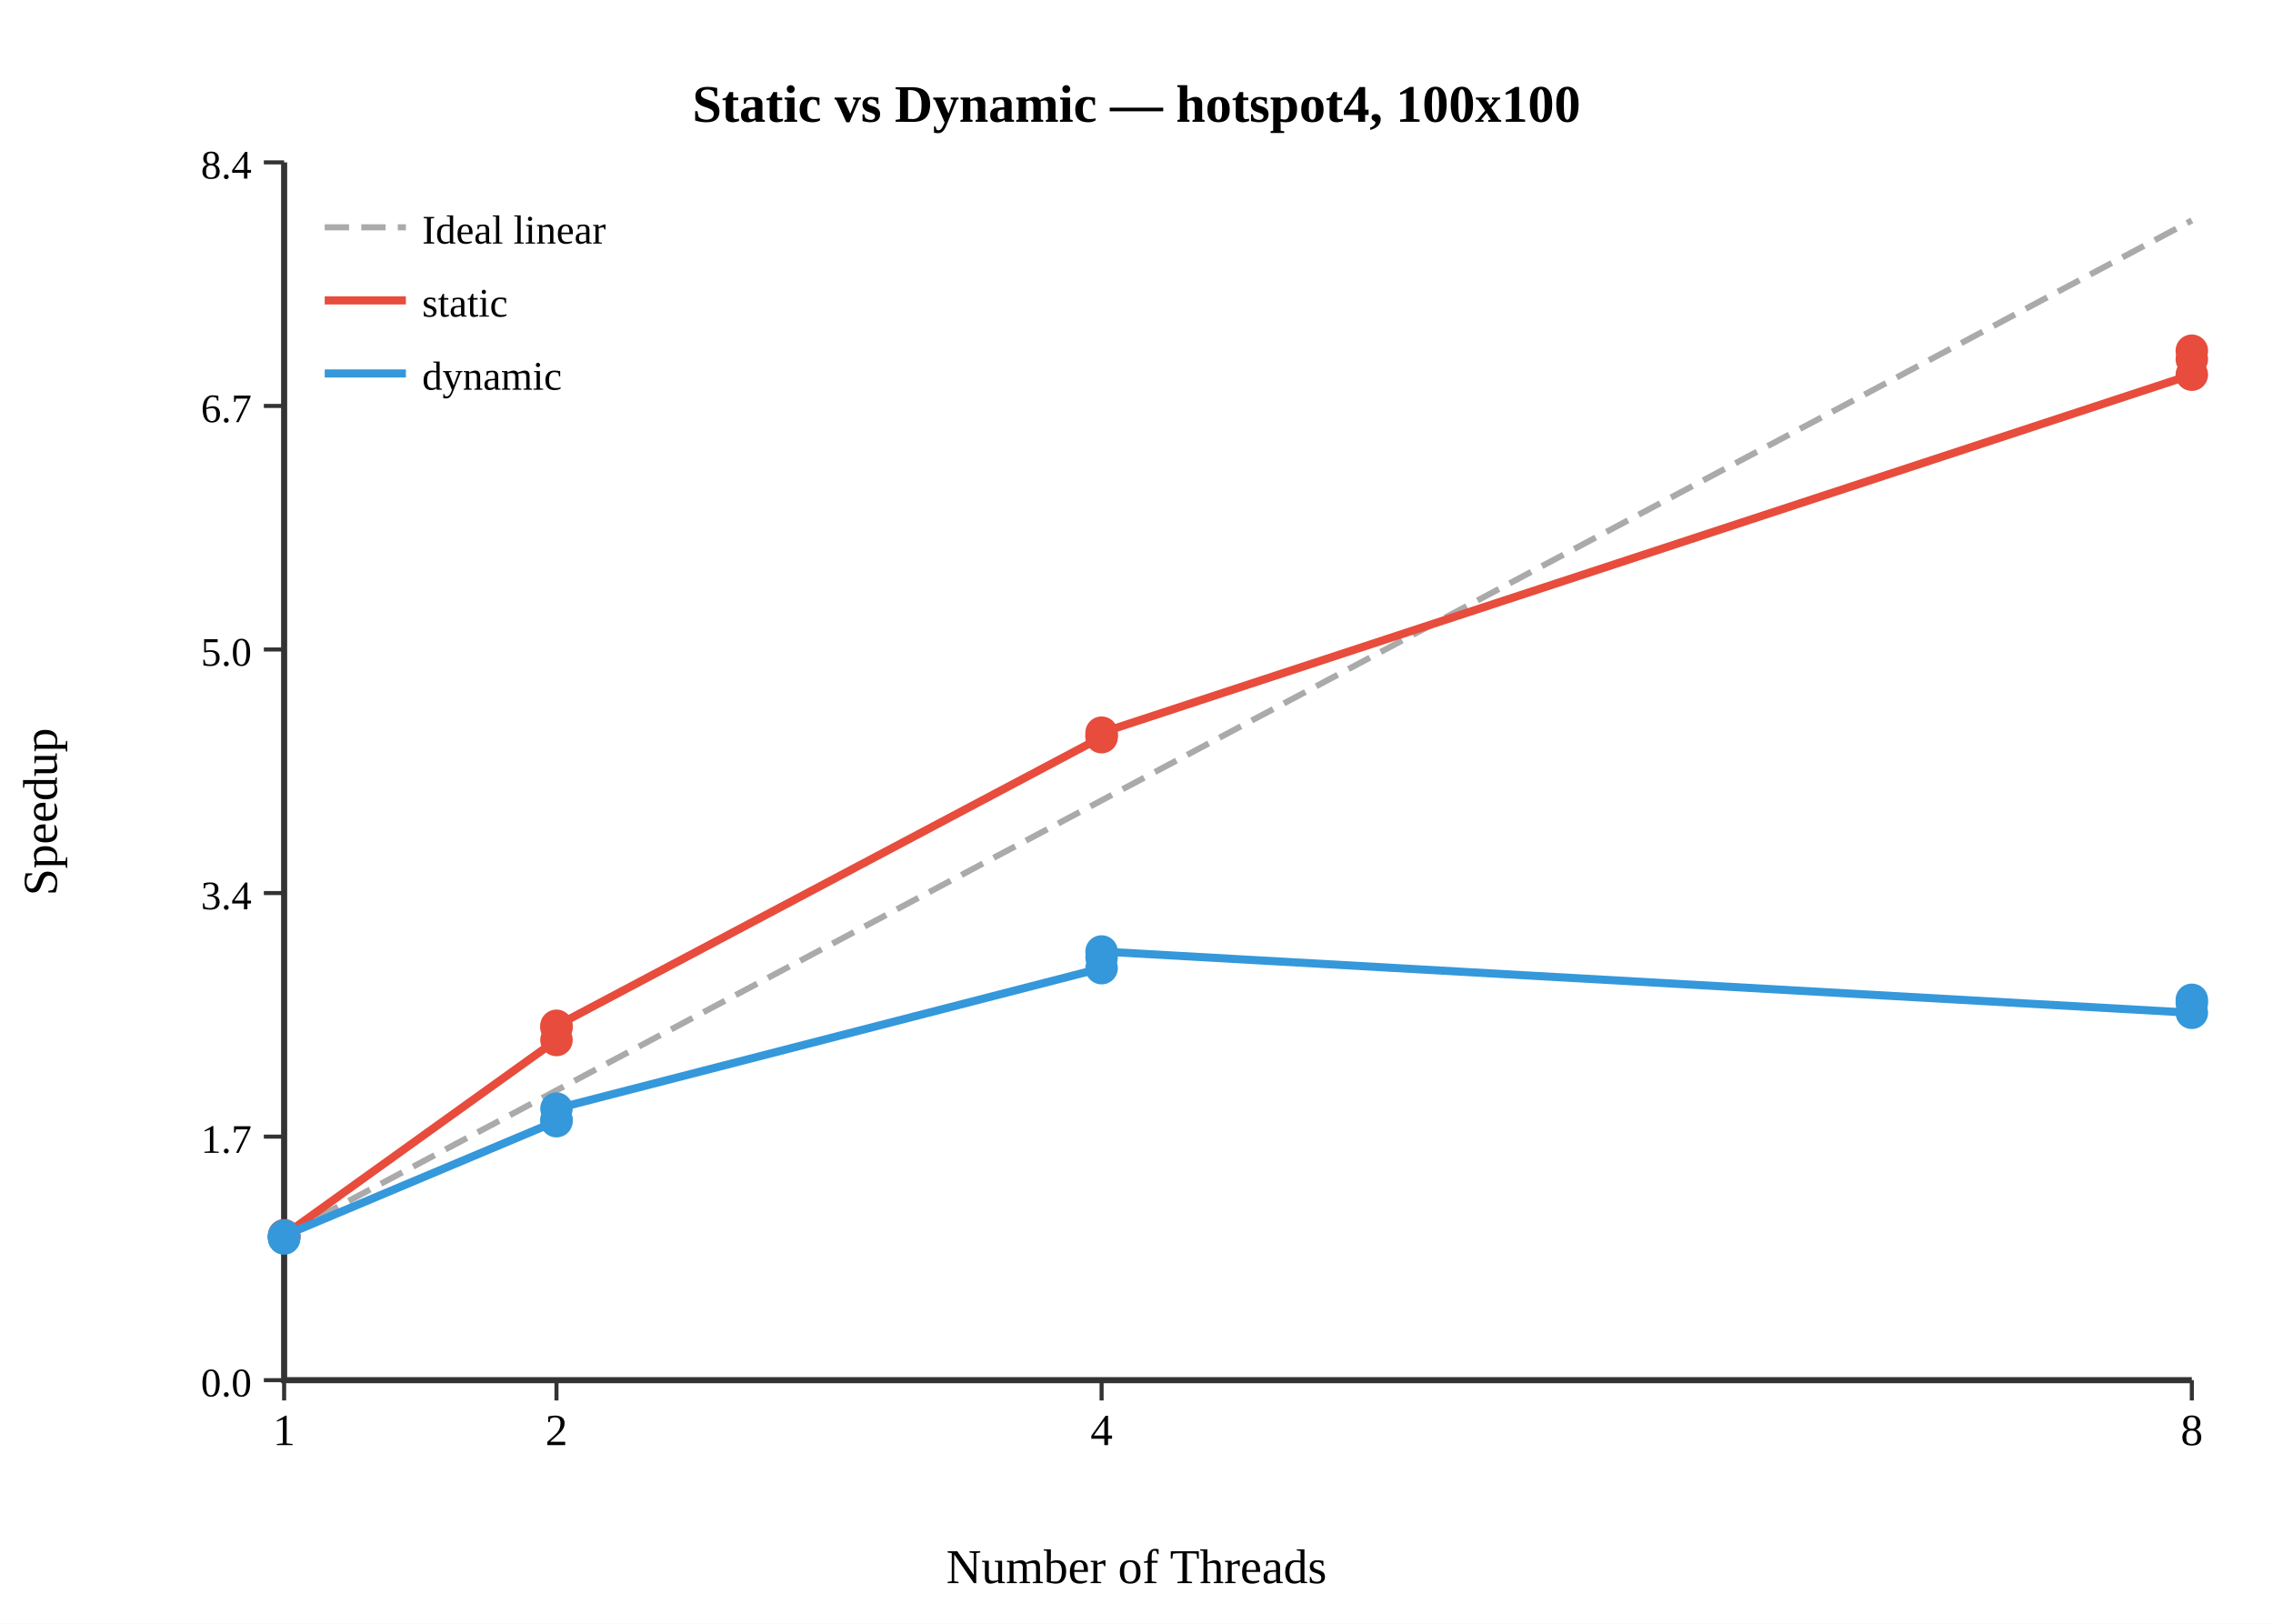
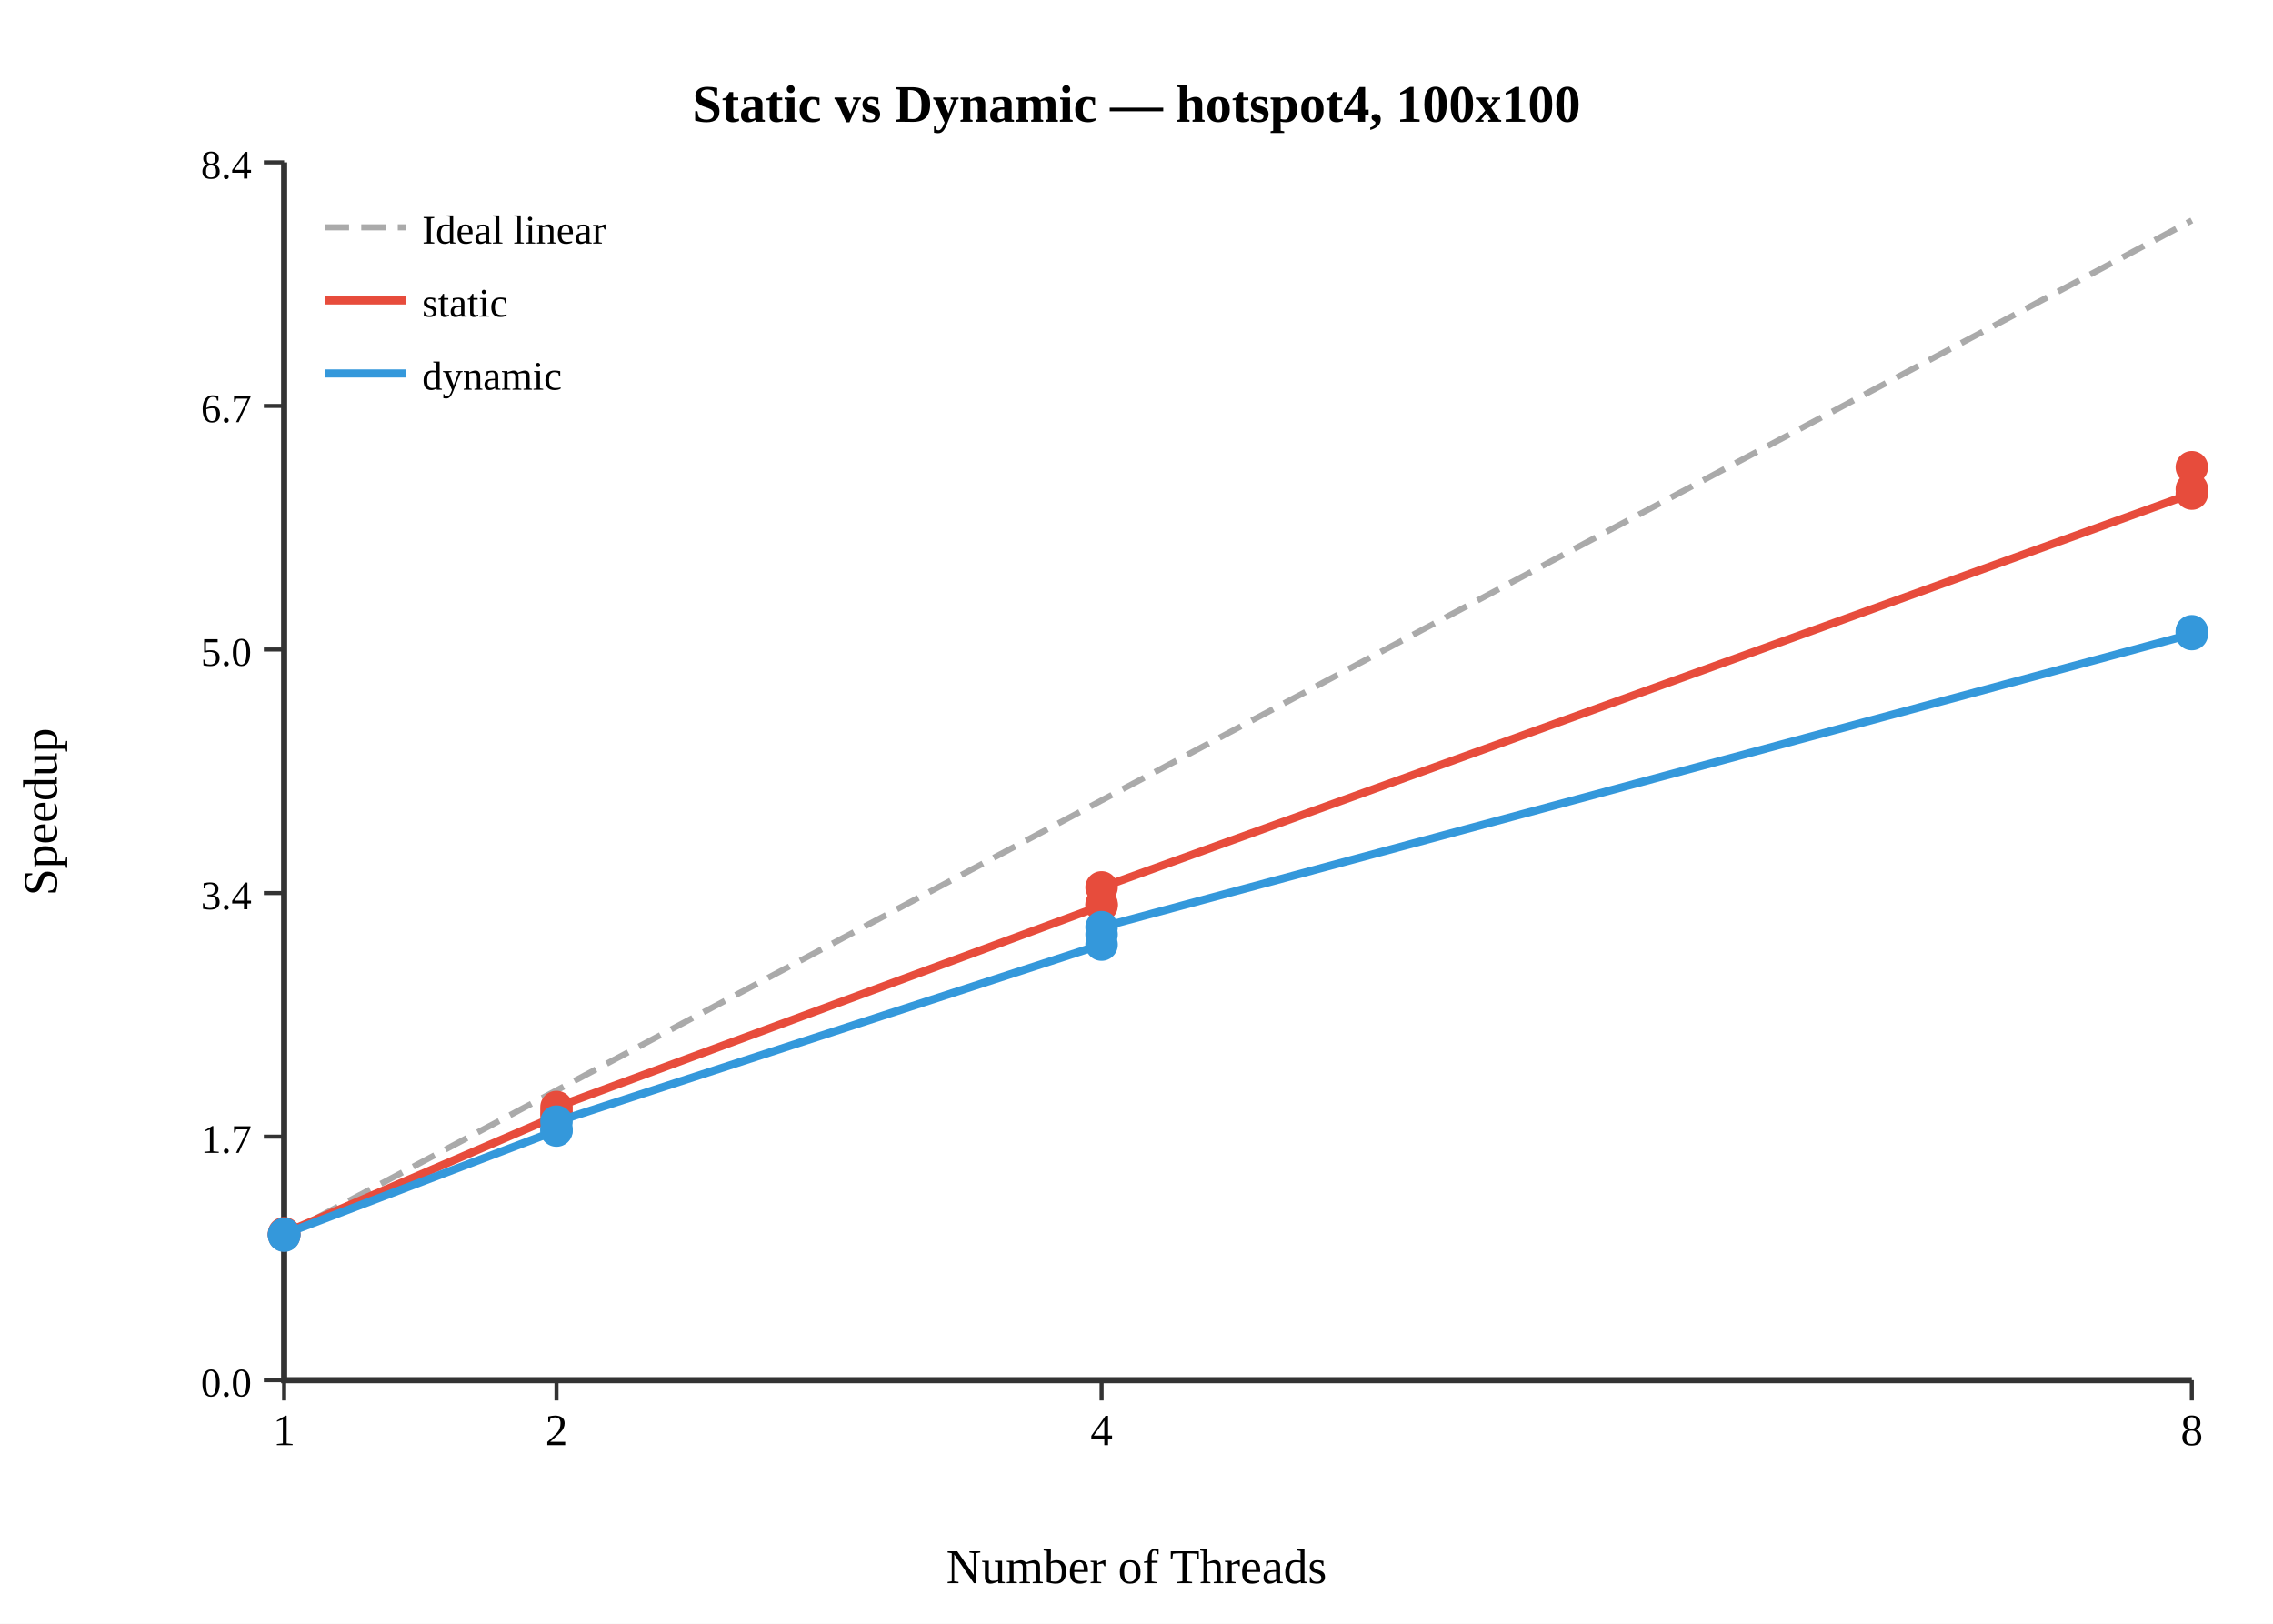
<svg xmlns="http://www.w3.org/2000/svg" viewBox="0 0 560 400">
  <rect width="560" height="400" fill="white" />
  <text x="280" y="30" text-anchor="middle" font-size="13" font-weight="bold">Static vs Dynamic — hotspot4, 100x100</text>
  <path d="M70.0,40.0 L70.0,340.0 L540.0,340.0" stroke="#333" fill="none" stroke-width="1.5" />
  <line x1="70.0" y1="340.0" x2="70.0" y2="345.0" stroke="#333" />
  <text x="70.0" y="356.0" text-anchor="middle" font-size="11">1</text>
  <line x1="137.1" y1="340.0" x2="137.1" y2="345.0" stroke="#333" />
  <text x="137.1" y="356.0" text-anchor="middle" font-size="11">2</text>
  <line x1="271.4" y1="340.0" x2="271.4" y2="345.0" stroke="#333" />
  <text x="271.4" y="356.0" text-anchor="middle" font-size="11">4</text>
  <line x1="540.0" y1="340.0" x2="540.0" y2="345.0" stroke="#333" />
  <text x="540.0" y="356.0" text-anchor="middle" font-size="11">8</text>
  <line x1="70.0" y1="340.0" x2="65.0" y2="340.0" stroke="#333" />
  <text x="62.0" y="344.0" text-anchor="end" font-size="10">0.0</text>
  <line x1="70.0" y1="280.0" x2="65.0" y2="280.0" stroke="#333" />
  <text x="62.0" y="284.0" text-anchor="end" font-size="10">1.7</text>
  <line x1="70.0" y1="220.0" x2="65.0" y2="220.0" stroke="#333" />
  <text x="62.0" y="224.0" text-anchor="end" font-size="10">3.4</text>
  <line x1="70.0" y1="160.0" x2="65.0" y2="160.0" stroke="#333" />
  <text x="62.0" y="164.0" text-anchor="end" font-size="10">5.0</text>
  <line x1="70.0" y1="100.0" x2="65.0" y2="100.0" stroke="#333" />
  <text x="62.0" y="104.0" text-anchor="end" font-size="10">6.7</text>
  <line x1="70.0" y1="40.0" x2="65.0" y2="40.0" stroke="#333" />
  <text x="62.0" y="44.0" text-anchor="end" font-size="10">8.4</text>
  <line x1="70.0" y1="304.3" x2="540.0" y2="54.3" stroke="#aaa" stroke-dasharray="6,3" stroke-width="1.5" />
-   <path d="M70.0,304.7 L70.0,304.6 L70.0,304.3 L137.1,256.2 L137.1,253.1 L137.1,252.7 L271.4,181.6 L271.4,181.2 L271.4,180.5 L540.0,92.3 L540.0,88.5 L540.0,86.4" stroke="#e74c3c" fill="none" stroke-width="2" />
-   <circle cx="70.0" cy="304.7" r="4" fill="#e74c3c" />
-   <circle cx="70.0" cy="304.6" r="4" fill="#e74c3c" />
+   <path d="M70.0,304.3 L70.0,304.1 L70.0,303.8 L137.1,274.9 L137.1,273.9 L137.1,272.7 L271.4,223.1 L271.4,222.7 L271.4,218.6 L540.0,121.6 L540.0,120.5 L540.0,115.1" stroke="#e74c3c" fill="none" stroke-width="2" />
  <circle cx="70.0" cy="304.3" r="4" fill="#e74c3c" />
-   <circle cx="137.1" cy="256.2" r="4" fill="#e74c3c" />
-   <circle cx="137.1" cy="253.1" r="4" fill="#e74c3c" />
-   <circle cx="137.1" cy="252.7" r="4" fill="#e74c3c" />
-   <circle cx="271.4" cy="181.6" r="4" fill="#e74c3c" />
-   <circle cx="271.4" cy="181.2" r="4" fill="#e74c3c" />
-   <circle cx="271.4" cy="180.5" r="4" fill="#e74c3c" />
-   <circle cx="540.0" cy="92.3" r="4" fill="#e74c3c" />
-   <circle cx="540.0" cy="88.5" r="4" fill="#e74c3c" />
-   <circle cx="540.0" cy="86.4" r="4" fill="#e74c3c" />
-   <path d="M70.0,305.1 L70.0,304.9 L70.0,304.4 L137.1,276.2 L137.1,275.8 L137.1,273.1 L271.4,238.5 L271.4,235.9 L271.4,234.4 L540.0,249.5 L540.0,247.1 L540.0,246.3" stroke="#3498db" fill="none" stroke-width="2" />
-   <circle cx="70.0" cy="305.1" r="4" fill="#3498db" />
-   <circle cx="70.0" cy="304.9" r="4" fill="#3498db" />
+   <circle cx="70.0" cy="304.1" r="4" fill="#e74c3c" />
+   <circle cx="70.0" cy="303.8" r="4" fill="#e74c3c" />
+   <circle cx="137.1" cy="274.9" r="4" fill="#e74c3c" />
+   <circle cx="137.1" cy="273.9" r="4" fill="#e74c3c" />
+   <circle cx="137.1" cy="272.7" r="4" fill="#e74c3c" />
+   <circle cx="271.4" cy="223.1" r="4" fill="#e74c3c" />
+   <circle cx="271.4" cy="222.7" r="4" fill="#e74c3c" />
+   <circle cx="271.4" cy="218.6" r="4" fill="#e74c3c" />
+   <circle cx="540.0" cy="121.6" r="4" fill="#e74c3c" />
+   <circle cx="540.0" cy="120.5" r="4" fill="#e74c3c" />
+   <circle cx="540.0" cy="115.1" r="4" fill="#e74c3c" />
+   <path d="M70.0,304.4 L70.0,304.1 L70.0,304.0 L137.1,278.5 L137.1,278.3 L137.1,276.3 L271.4,232.7 L271.4,230.2 L271.4,228.4 L540.0,156.2 L540.0,155.7 L540.0,155.5" stroke="#3498db" fill="none" stroke-width="2" />
  <circle cx="70.0" cy="304.4" r="4" fill="#3498db" />
-   <circle cx="137.1" cy="276.2" r="4" fill="#3498db" />
-   <circle cx="137.1" cy="275.8" r="4" fill="#3498db" />
-   <circle cx="137.1" cy="273.1" r="4" fill="#3498db" />
-   <circle cx="271.4" cy="238.5" r="4" fill="#3498db" />
-   <circle cx="271.4" cy="235.9" r="4" fill="#3498db" />
-   <circle cx="271.4" cy="234.4" r="4" fill="#3498db" />
-   <circle cx="540.0" cy="249.5" r="4" fill="#3498db" />
-   <circle cx="540.0" cy="247.1" r="4" fill="#3498db" />
-   <circle cx="540.0" cy="246.3" r="4" fill="#3498db" />
+   <circle cx="70.0" cy="304.1" r="4" fill="#3498db" />
+   <circle cx="70.0" cy="304.0" r="4" fill="#3498db" />
+   <circle cx="137.1" cy="278.5" r="4" fill="#3498db" />
+   <circle cx="137.1" cy="278.3" r="4" fill="#3498db" />
+   <circle cx="137.1" cy="276.3" r="4" fill="#3498db" />
+   <circle cx="271.4" cy="232.7" r="4" fill="#3498db" />
+   <circle cx="271.4" cy="230.2" r="4" fill="#3498db" />
+   <circle cx="271.4" cy="228.4" r="4" fill="#3498db" />
+   <circle cx="540.0" cy="156.2" r="4" fill="#3498db" />
+   <circle cx="540.0" cy="155.7" r="4" fill="#3498db" />
+   <circle cx="540.0" cy="155.5" r="4" fill="#3498db" />
  <g transform="translate(80,50)">
    <line x1="0" y1="6" x2="20" y2="6" stroke="#aaa" stroke-dasharray="6,3" stroke-width="1.5" />
    <text x="24" y="10" font-size="10">Ideal linear</text>
  </g>
  <g transform="translate(80,68)">
    <line x1="0" y1="6" x2="20" y2="6" stroke="#e74c3c" stroke-width="2" />
    <text x="24" y="10" font-size="10">static</text>
  </g>
  <g transform="translate(80,86)">
    <line x1="0" y1="6" x2="20" y2="6" stroke="#3498db" stroke-width="2" />
    <text x="24" y="10" font-size="10">dynamic</text>
  </g>
  <text x="280" y="390" text-anchor="middle" font-size="12">Number of Threads</text>
  <text x="14" y="200" text-anchor="middle" font-size="12" transform="rotate(-90 14 200)">Speedup</text>
</svg>
